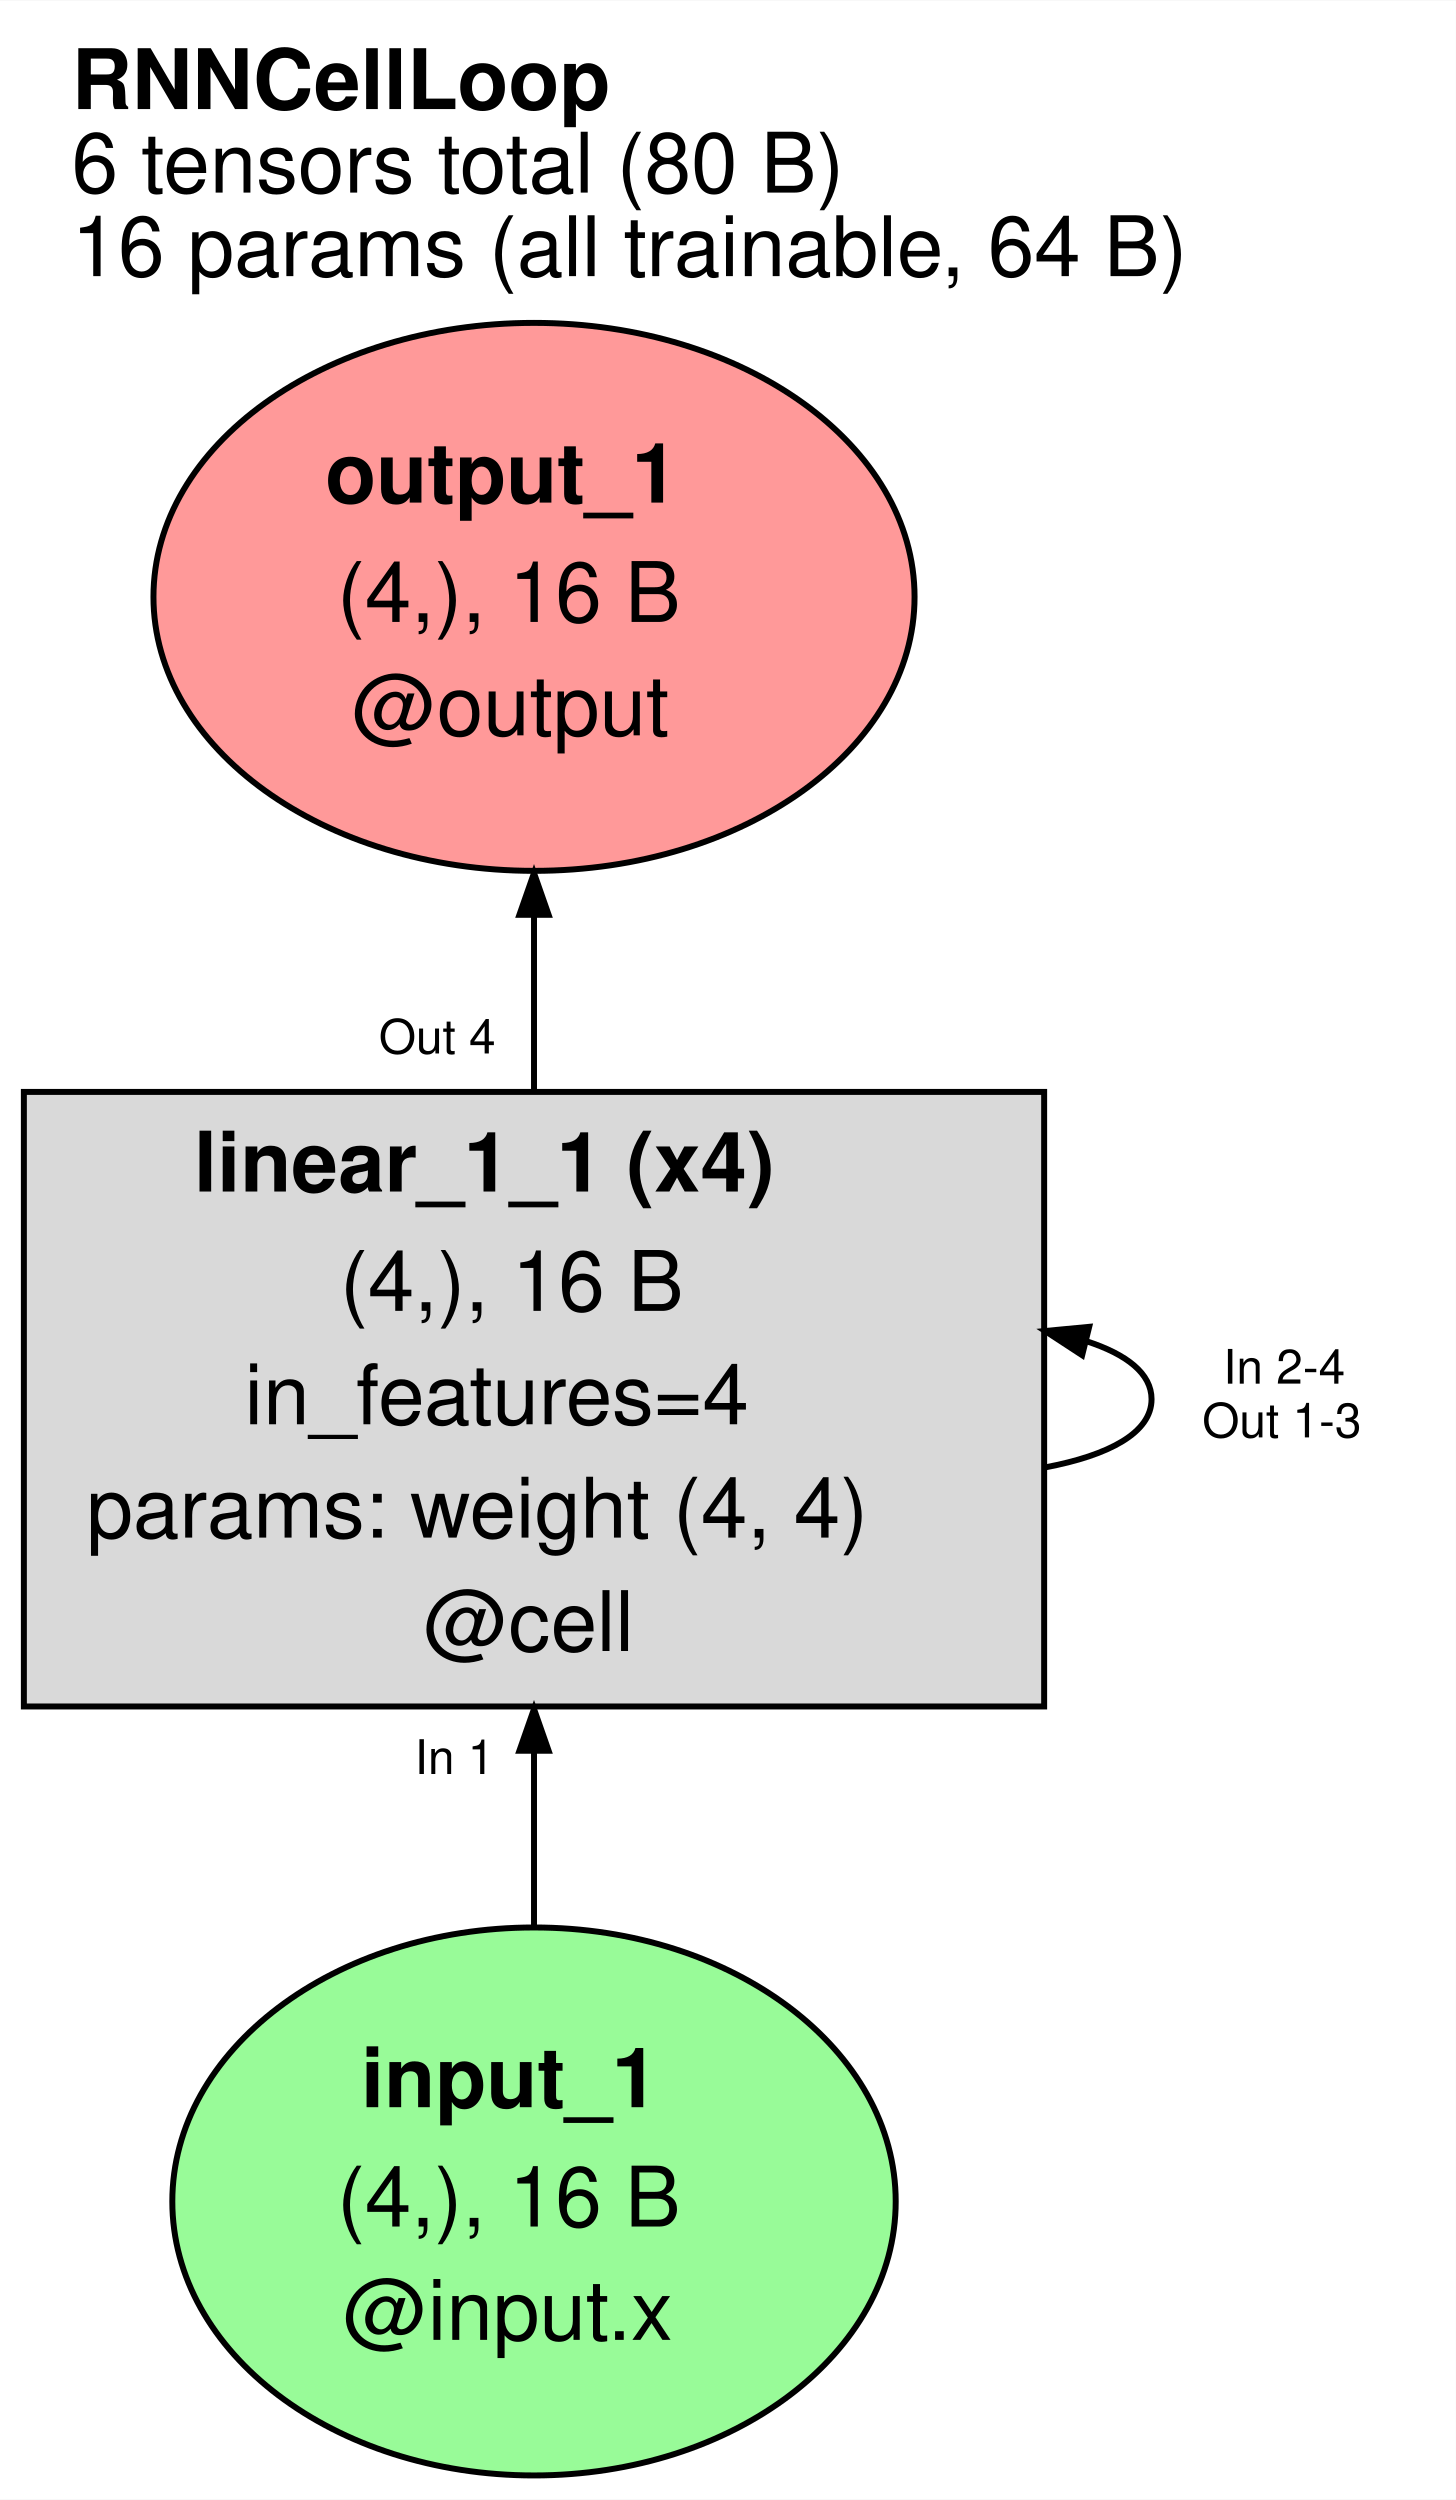
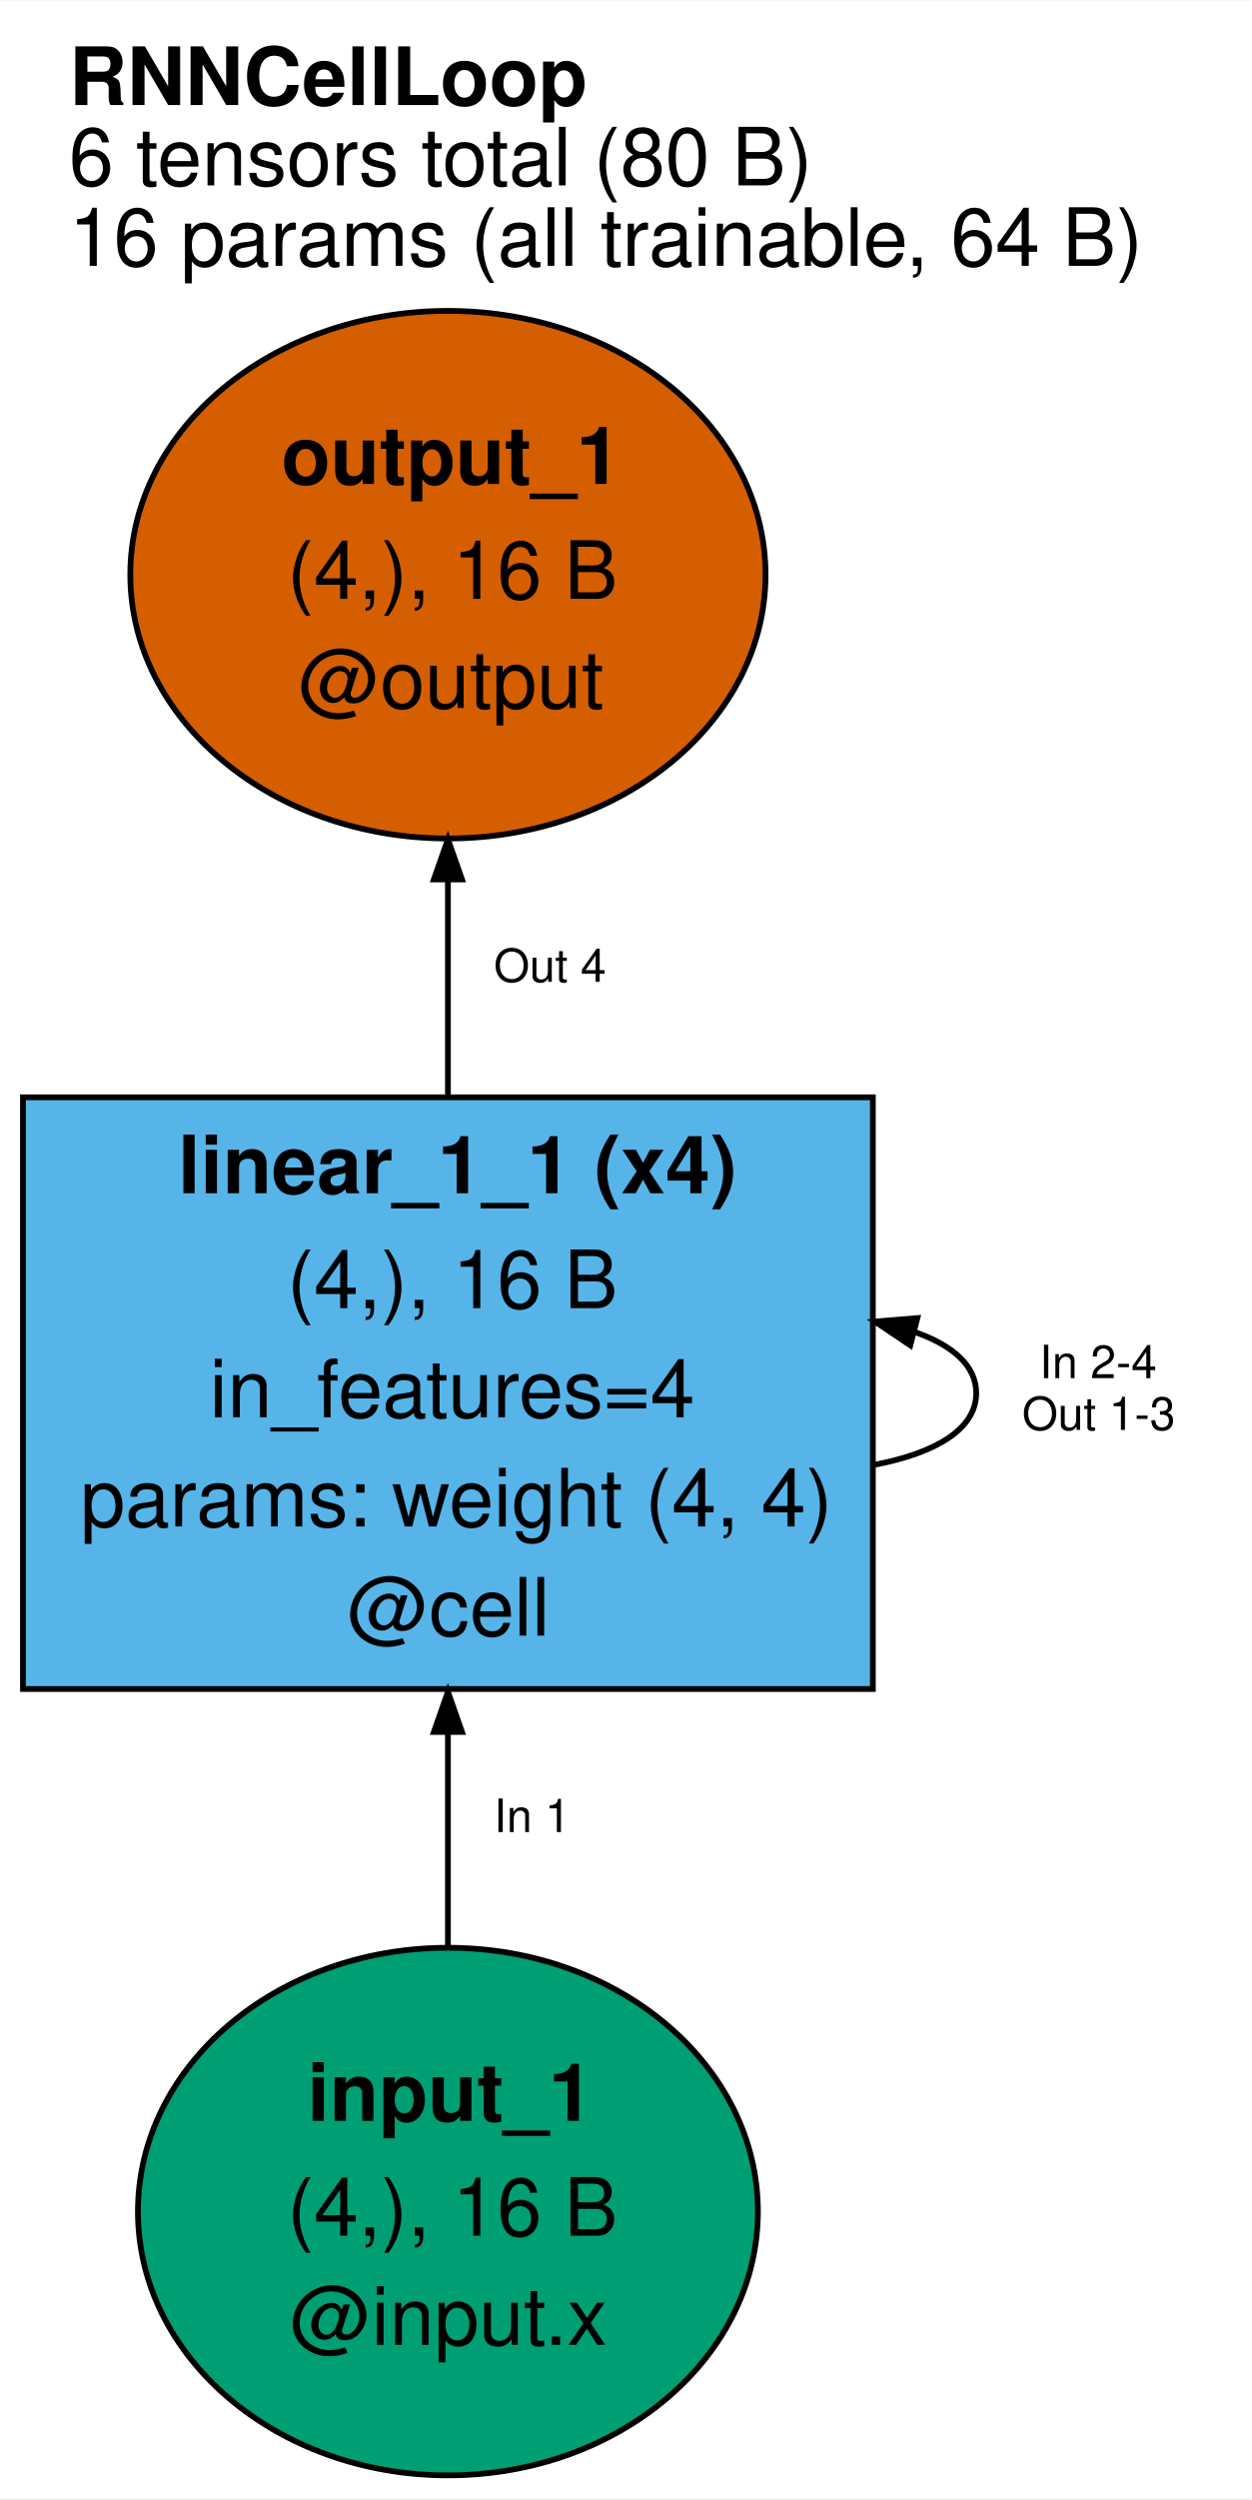
- <svg xmlns="http://www.w3.org/2000/svg" width="244pt" height="419pt" viewBox="0.00 0.00 244.00 418.85">
-   <g id="graph0" class="graph" transform="scale(1 1) rotate(0) translate(4 414.85)">
-     <polygon fill="white" stroke="transparent" points="-4,4 -4,-414.85 240,-414.85 240,4 -4,4" />
-     <text text-anchor="start" x="8" y="-396.65" font-family="Helvetica,sans-Serif" font-weight="bold" font-size="14.00">RNNCellLoop</text>
-     <text text-anchor="start" x="8" y="-382.65" font-family="Helvetica,sans-Serif" font-size="14.00">6 tensors total (80 B)</text>
-     <text text-anchor="start" x="8" y="-368.65" font-family="Helvetica,sans-Serif" font-size="14.00">16 params (all trainable, 64 B)</text>
+ <svg xmlns="http://www.w3.org/2000/svg" width="218pt" height="435pt" viewBox="0.00 0.00 218.00 434.85">
+   <g id="graph0" class="graph" transform="scale(1 1) rotate(0) translate(4 430.85)">
+     <polygon fill="white" stroke="transparent" points="-4,4 -4,-430.85 214,-430.85 214,4 -4,4" />
+     <text text-anchor="start" x="8" y="-412.65" font-family="Helvetica,sans-Serif" font-weight="bold" font-size="14.00">RNNCellLoop</text>
+     <text text-anchor="start" x="8" y="-398.65" font-family="Helvetica,sans-Serif" font-size="14.00">6 tensors total (80 B)</text>
+     <text text-anchor="start" x="8" y="-384.65" font-family="Helvetica,sans-Serif" font-size="14.00">16 params (all trainable, 64 B)</text>
    <g id="node1" class="node">
-       <ellipse fill="#98fb98" stroke="black" cx="85.5" cy="-45.96" rx="60.62" ry="45.92" />
-       <text text-anchor="start" x="56.5" y="-61.76" font-family="Helvetica,sans-Serif" font-weight="bold" font-size="14.00">input_1</text>
-       <text text-anchor="start" x="52.5" y="-41.76" font-family="Helvetica,sans-Serif" font-size="14.00">(4,), 16 B</text>
-       <text text-anchor="start" x="53.5" y="-22.76" font-family="Helvetica,sans-Serif" font-size="14.00">@input.x</text>
+       <ellipse fill="#009e73" stroke="black" cx="74" cy="-45.96" rx="53.98" ry="45.92" />
+       <text text-anchor="start" x="49.5" y="-61.76" font-family="Helvetica,sans-Serif" font-weight="bold" font-size="14.00">input_1</text>
+       <text text-anchor="start" x="46" y="-41.76" font-family="Helvetica,sans-Serif" font-size="14.00">(4,), 16 B</text>
+       <text text-anchor="start" x="46.5" y="-22.76" font-family="Helvetica,sans-Serif" font-size="14.00">@input.x</text>
    </g>
    <g id="node2" class="node">
-       <polygon fill="#d9d9d9" stroke="black" points="171,-231.92 0,-231.92 0,-128.92 171,-128.92 171,-231.92" />
-       <text text-anchor="start" x="28.5" y="-215.22" font-family="Helvetica,sans-Serif" font-weight="bold" font-size="14.00">linear_1_1 (x4)</text>
-       <text text-anchor="start" x="53" y="-195.22" font-family="Helvetica,sans-Serif" font-size="14.00">(4,), 16 B</text>
-       <text text-anchor="start" x="37" y="-176.22" font-family="Helvetica,sans-Serif" font-size="14.00">in_features=4</text>
-       <text text-anchor="start" x="10.5" y="-157.22" font-family="Helvetica,sans-Serif" font-size="14.00">params: weight (4, 4)</text>
-       <text text-anchor="start" x="67" y="-138.22" font-family="Helvetica,sans-Serif" font-size="14.00">@cell</text>
+       <polygon fill="#56b4e9" stroke="black" points="148,-239.92 0,-239.92 0,-136.92 148,-136.92 148,-239.92" />
+       <text text-anchor="start" x="27" y="-223.22" font-family="Helvetica,sans-Serif" font-weight="bold" font-size="14.00">linear_1_1 (x4)</text>
+       <text text-anchor="start" x="46" y="-203.22" font-family="Helvetica,sans-Serif" font-size="14.00">(4,), 16 B</text>
+       <text text-anchor="start" x="32.5" y="-184.22" font-family="Helvetica,sans-Serif" font-size="14.00">in_features=4</text>
+       <text text-anchor="start" x="10" y="-165.22" font-family="Helvetica,sans-Serif" font-size="14.00">params: weight (4, 4)</text>
+       <text text-anchor="start" x="56.5" y="-146.22" font-family="Helvetica,sans-Serif" font-size="14.00">@cell</text>
    </g>
    <g id="edge1" class="edge">
-       <path fill="none" stroke="black" d="M85.5,-92.18C85.5,-101.59 85.5,-111.63 85.5,-121.42" />
-       <polygon fill="black" stroke="black" points="83.05,-121.5 85.5,-128.5 87.95,-121.5 83.05,-121.5" />
-       <text text-anchor="start" x="65.5" y="-117.6" font-family="Helvetica,sans-Serif" font-size="8.00">In 1</text>
+       <path fill="none" stroke="black" d="M74,-92.18C74,-103.98 74,-116.86 74,-129.23" />
+       <polygon fill="black" stroke="black" points="71.55,-129.44 74,-136.44 76.45,-129.44 71.55,-129.44" />
+       <text text-anchor="start" x="82" y="-112.02" font-family="Helvetica,sans-Serif" font-size="8.00">In 1</text>
    </g>
    <g id="edge2" class="edge">
-       <path fill="none" stroke="black" d="M171.16,-168.99C181.92,-171.01 189,-174.82 189,-180.42 189,-184.72 184.85,-187.95 178.08,-190.14" />
-       <polygon fill="black" stroke="black" points="177.37,-187.79 171.16,-191.85 178.55,-192.55 177.37,-187.79" />
-       <text text-anchor="start" x="201" y="-183.02" font-family="Helvetica,sans-Serif" font-size="8.00">In 2-4</text>
-       <text text-anchor="start" x="197.5" y="-174.02" font-family="Helvetica,sans-Serif" font-size="8.00">Out 1-3</text>
+       <path fill="none" stroke="black" d="M148.36,-175.97C158.92,-177.99 166,-182.14 166,-188.42 166,-193.24 161.85,-196.8 155.16,-199.11" />
+       <polygon fill="black" stroke="black" points="154.52,-196.74 148.36,-200.88 155.75,-201.49 154.52,-196.74" />
+       <text text-anchor="start" x="177" y="-191.02" font-family="Helvetica,sans-Serif" font-size="8.00">In 2-4</text>
+       <text text-anchor="start" x="174" y="-182.02" font-family="Helvetica,sans-Serif" font-size="8.00">Out 1-3</text>
    </g>
    <g id="node3" class="node">
-       <ellipse fill="#ff9999" stroke="black" cx="85.5" cy="-314.89" rx="63.78" ry="45.92" />
-       <text text-anchor="start" x="50.5" y="-330.69" font-family="Helvetica,sans-Serif" font-weight="bold" font-size="14.00">output_1</text>
-       <text text-anchor="start" x="52.5" y="-310.69" font-family="Helvetica,sans-Serif" font-size="14.00">(4,), 16 B</text>
-       <text text-anchor="start" x="55" y="-291.69" font-family="Helvetica,sans-Serif" font-size="14.00">@output</text>
+       <ellipse fill="#d55e00" stroke="black" cx="74" cy="-330.89" rx="55.31" ry="45.92" />
+       <text text-anchor="start" x="45" y="-346.69" font-family="Helvetica,sans-Serif" font-weight="bold" font-size="14.00">output_1</text>
+       <text text-anchor="start" x="46" y="-326.69" font-family="Helvetica,sans-Serif" font-size="14.00">(4,), 16 B</text>
+       <text text-anchor="start" x="48" y="-307.69" font-family="Helvetica,sans-Serif" font-size="14.00">@output</text>
    </g>
    <g id="edge3" class="edge">
-       <path fill="none" stroke="black" d="M85.5,-232.26C85.5,-241.79 85.5,-251.78 85.5,-261.36" />
-       <polygon fill="black" stroke="black" points="83.05,-261.6 85.5,-268.6 87.95,-261.6 83.05,-261.6" />
-       <text text-anchor="start" x="59.5" y="-238.36" font-family="Helvetica,sans-Serif" font-size="8.00">Out 4</text>
+       <path fill="none" stroke="black" d="M74,-240.13C74,-252.35 74,-265.43 74,-277.71" />
+       <polygon fill="black" stroke="black" points="71.55,-277.84 74,-284.84 76.45,-277.84 71.55,-277.84" />
+       <text text-anchor="start" x="82" y="-260.02" font-family="Helvetica,sans-Serif" font-size="8.00">Out 4</text>
    </g>
  </g>
</svg>
